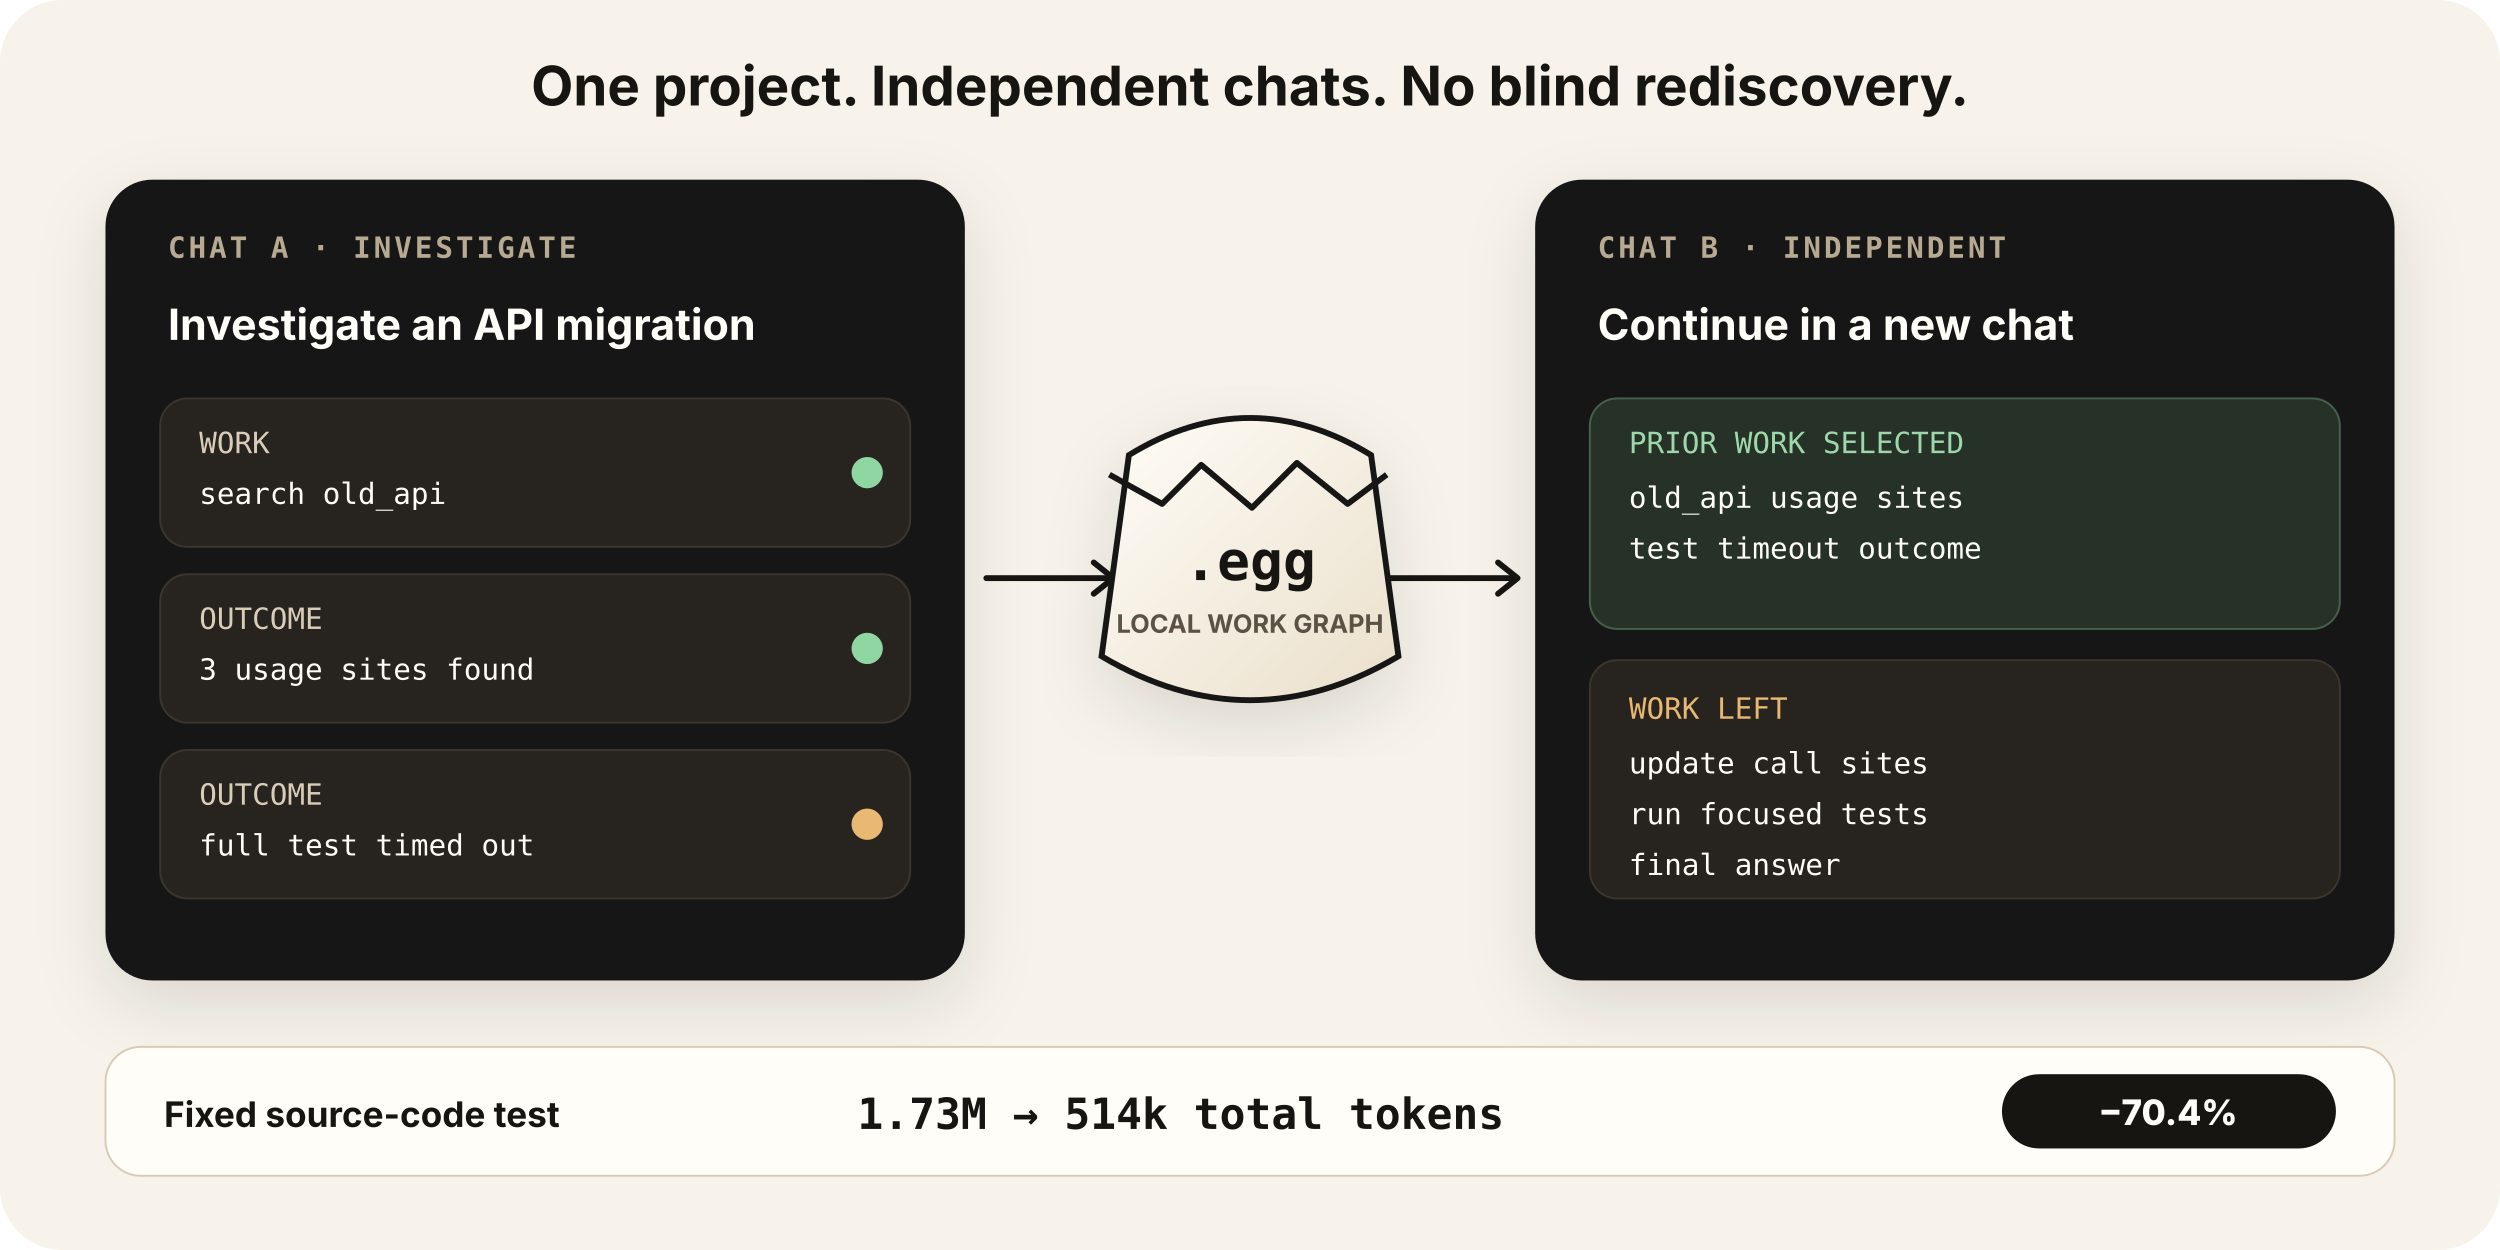
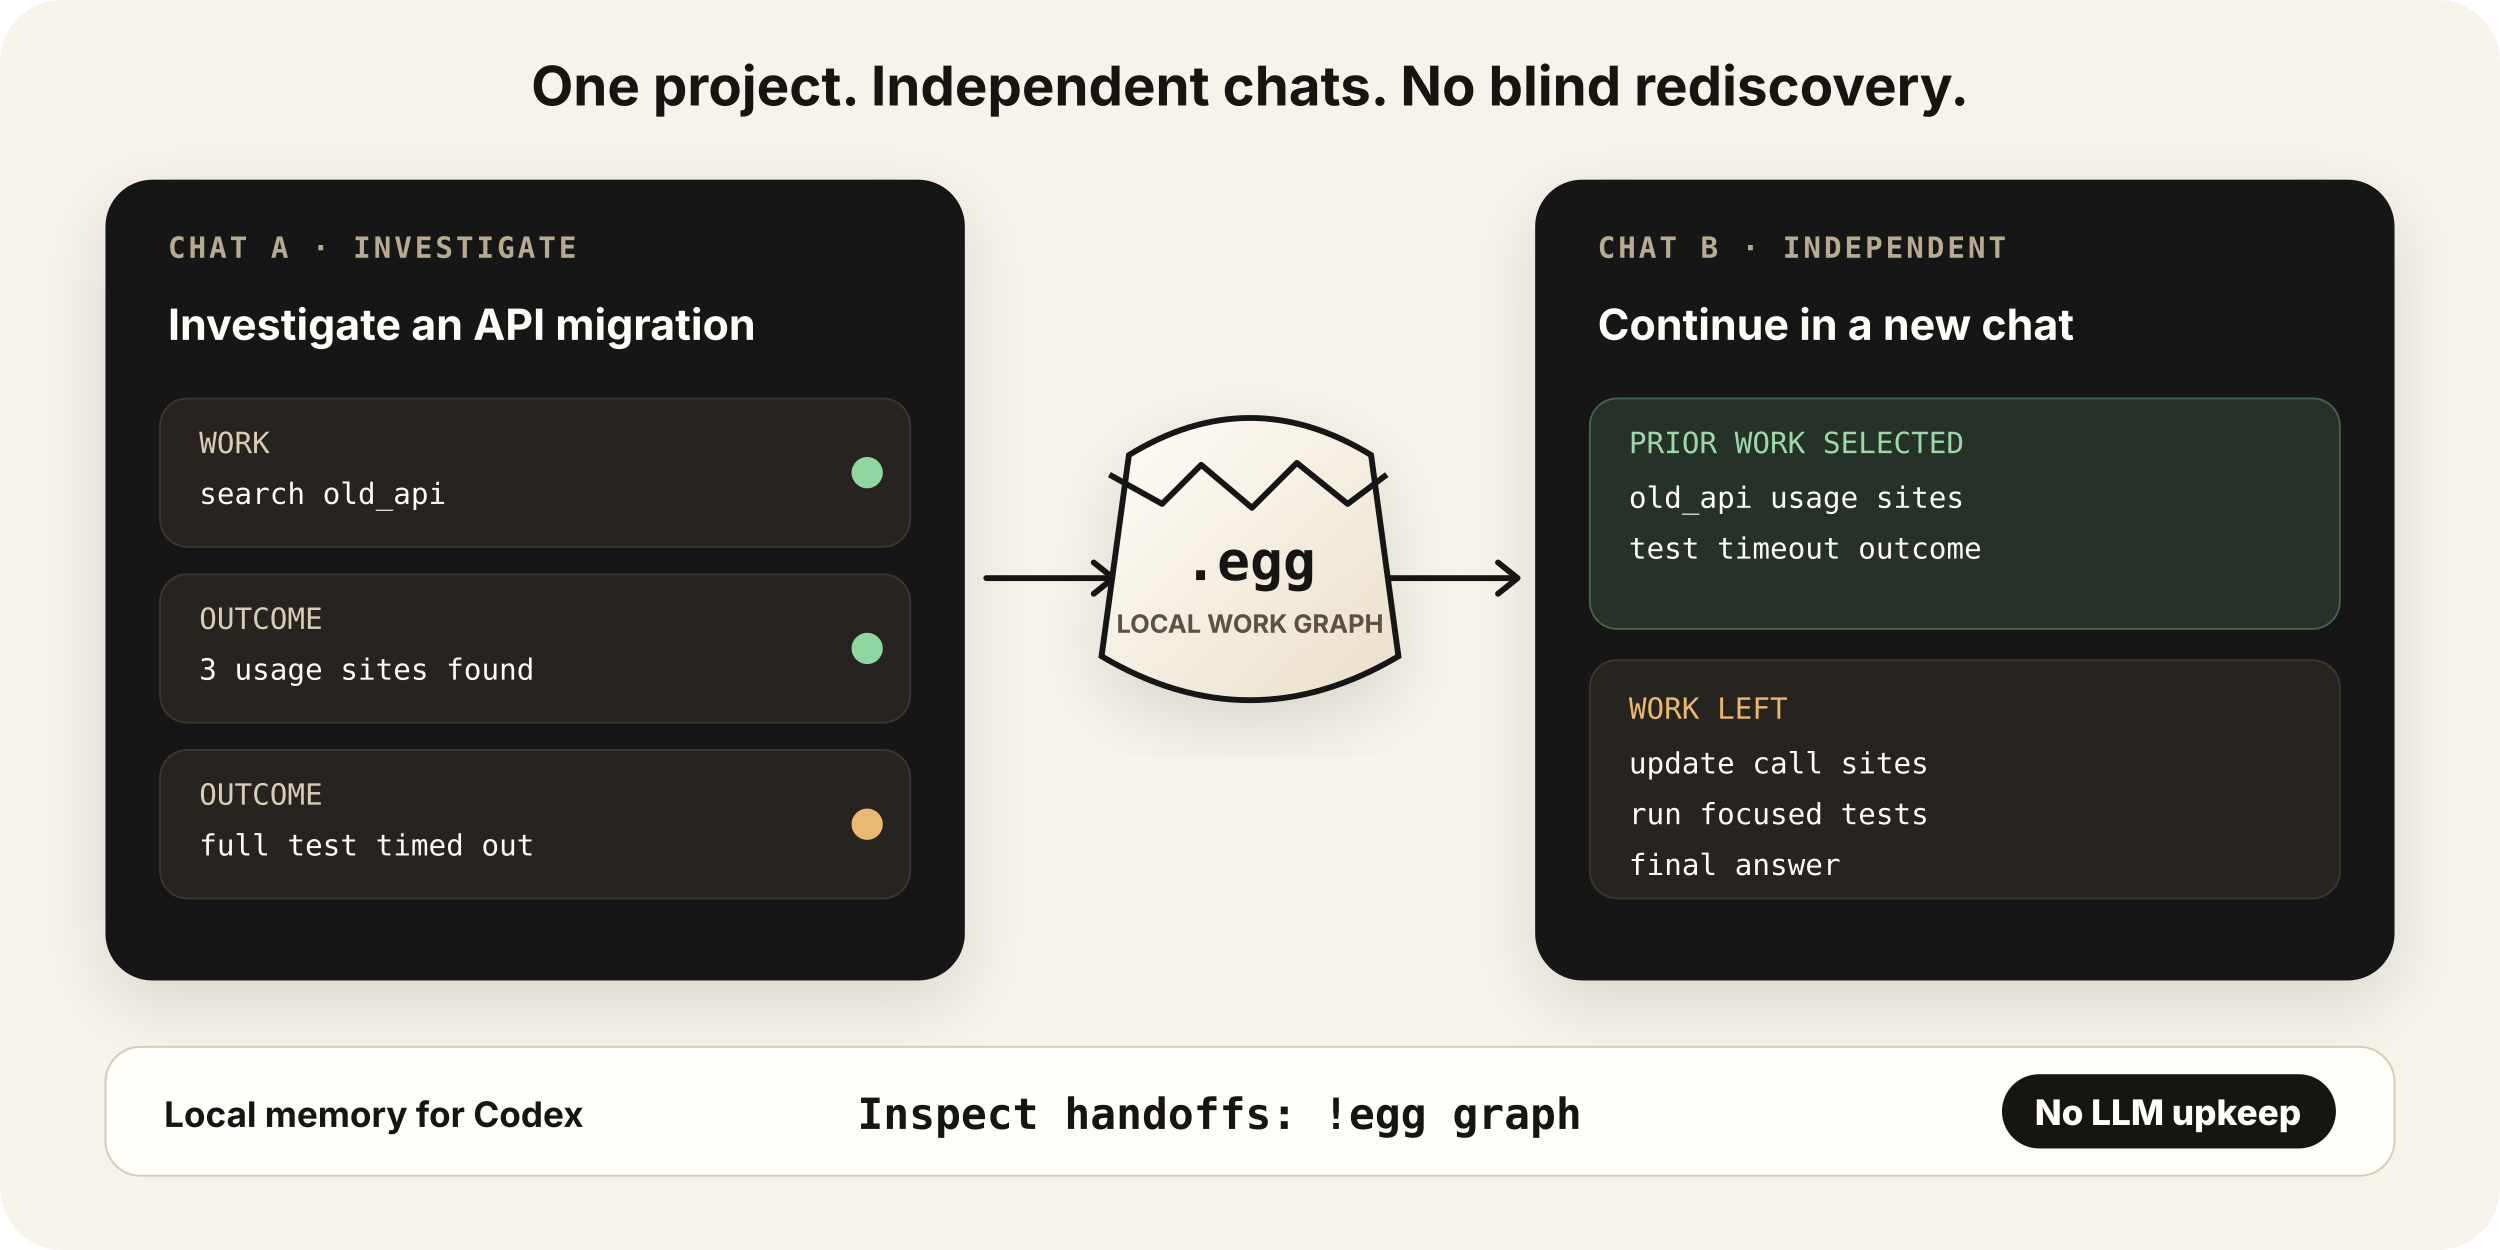
<svg xmlns="http://www.w3.org/2000/svg" width="1280" height="640" viewBox="0 0 1280 640" role="img" aria-labelledby="title desc">
  <defs>
    <filter id="shadow" x="-20%" y="-20%" width="140%" height="140%">
      <feDropShadow dx="0" dy="12" stdDeviation="18" flood-color="#201d19" flood-opacity=".12" />
    </filter>
    <linearGradient id="shell" x1="0" y1="0" x2="1" y2="1">
      <stop offset="0" stop-color="#fffdf8" />
      <stop offset="1" stop-color="#eadfca" />
    </linearGradient>
  </defs>
  <rect width="1280" height="640" rx="32" fill="#f7f3ea" />
  <text x="640" y="54" text-anchor="middle" font-family="ui-sans-serif, system-ui, -apple-system, sans-serif" font-size="28" font-weight="750" fill="#171512">One project. Independent chats. No blind rediscovery.</text>
  <g filter="url(#shadow)">
    <rect x="54" y="92" width="440" height="410" rx="24" fill="#171512" />
    <rect x="786" y="92" width="440" height="410" rx="24" fill="#171512" />
  </g>
  <text x="86" y="132" font-family="ui-monospace, SFMono-Regular, Menlo, monospace" font-size="15" font-weight="700" letter-spacing="1.5" fill="#b8aa92">CHAT A · INVESTIGATE</text>
  <text x="86" y="174" font-family="ui-sans-serif, system-ui, -apple-system, sans-serif" font-size="22" font-weight="700" fill="#fffdf8">Investigate an API migration</text>
  <g font-family="ui-monospace, SFMono-Regular, Menlo, monospace" font-size="15">
    <rect x="82" y="204" width="384" height="76" rx="14" fill="#27231e" stroke="#3b352d" />
    <text x="102" y="232" fill="#d9cdb8">WORK</text>
    <text x="102" y="258" fill="#fffdf8">search old_api</text>
    <circle cx="444" cy="242" r="8" fill="#8fd6a2" />
    <rect x="82" y="294" width="384" height="76" rx="14" fill="#27231e" stroke="#3b352d" />
    <text x="102" y="322" fill="#d9cdb8">OUTCOME</text>
    <text x="102" y="348" fill="#fffdf8">3 usage sites found</text>
    <circle cx="444" cy="332" r="8" fill="#8fd6a2" />
    <rect x="82" y="384" width="384" height="76" rx="14" fill="#27231e" stroke="#3b352d" />
    <text x="102" y="412" fill="#d9cdb8">OUTCOME</text>
    <text x="102" y="438" fill="#fffdf8">full test timed out</text>
    <circle cx="444" cy="422" r="8" fill="#e9b872" />
  </g>
  <path d="M505 296 C540 296 548 296 568 296" fill="none" stroke="#171512" stroke-width="3" stroke-linecap="round" />
  <path d="M560 288 L570 296 L560 304" fill="none" stroke="#171512" stroke-width="3" stroke-linecap="round" stroke-linejoin="round" />
  <path d="M712 296 C734 296 746 296 775 296" fill="none" stroke="#171512" stroke-width="3" stroke-linecap="round" />
  <path d="M767 288 L777 296 L767 304" fill="none" stroke="#171512" stroke-width="3" stroke-linecap="round" stroke-linejoin="round" />
  <g filter="url(#shadow)">
    <path d="M578 233 Q640 195 702 233 L716 336 Q640 381 564 336 Z" fill="url(#shell)" stroke="#171512" stroke-width="3" />
    <path d="M568 243 L595 258 L615 238 L641 260 L664 237 L690 258 L710 243" fill="none" stroke="#171512" stroke-width="3" stroke-linejoin="round" />
  </g>
  <text x="640" y="297" text-anchor="middle" font-family="ui-monospace, SFMono-Regular, Menlo, monospace" font-size="28" font-weight="800" fill="#171512">.egg</text>
  <text x="640" y="324" text-anchor="middle" font-family="ui-sans-serif, system-ui, -apple-system, sans-serif" font-size="13" font-weight="650" fill="#5b5145">LOCAL WORK GRAPH</text>
  <text x="818" y="132" font-family="ui-monospace, SFMono-Regular, Menlo, monospace" font-size="15" font-weight="700" letter-spacing="1.5" fill="#b8aa92">CHAT B · INDEPENDENT</text>
  <text x="818" y="174" font-family="ui-sans-serif, system-ui, -apple-system, sans-serif" font-size="22" font-weight="700" fill="#fffdf8">Continue in a new chat</text>
  <g font-family="ui-monospace, SFMono-Regular, Menlo, monospace" font-size="15">
    <rect x="814" y="204" width="384" height="118" rx="14" fill="#263128" stroke="#46604b" />
    <text x="834" y="232" fill="#9ed8aa">PRIOR WORK SELECTED</text>
    <text x="834" y="260" fill="#fffdf8">old_api usage sites</text>
    <text x="834" y="286" fill="#fffdf8">test timeout outcome</text>
    <rect x="814" y="338" width="384" height="122" rx="14" fill="#27231e" stroke="#3b352d" />
    <text x="834" y="368" fill="#e9b872">WORK LEFT</text>
    <text x="834" y="396" fill="#fffdf8">update call sites</text>
    <text x="834" y="422" fill="#fffdf8">run focused tests</text>
    <text x="834" y="448" fill="#fffdf8">final answer</text>
  </g>
  <rect x="54" y="536" width="1172" height="66" rx="18" fill="#fffdf8" stroke="#d8cbb5" />
-   <text x="84" y="577" font-family="ui-sans-serif, system-ui, -apple-system, sans-serif" font-size="18" font-weight="700" fill="#171512">Fixed source-code test</text>
-   <text x="439" y="578" font-family="ui-monospace, SFMono-Regular, Menlo, monospace" font-size="22" font-weight="800" fill="#171512">1.73M → 514k total tokens</text>
+   <text x="84" y="577" font-family="ui-sans-serif, system-ui, -apple-system, sans-serif" font-size="18" font-weight="700" fill="#171512">Local memory for Codex</text>
+   <text x="439" y="578" font-family="ui-monospace, SFMono-Regular, Menlo, monospace" font-size="22" font-weight="800" fill="#171512">Inspect handoffs: !egg graph</text>
  <rect x="1025" y="550" width="171" height="38" rx="19" fill="#171512" />
-   <text x="1110" y="576" text-anchor="middle" font-family="ui-sans-serif, system-ui, -apple-system, sans-serif" font-size="18" font-weight="800" fill="#fffdf8">−70.4%</text>
+   <text x="1110" y="576" text-anchor="middle" font-family="ui-sans-serif, system-ui, -apple-system, sans-serif" font-size="18" font-weight="800" fill="#fffdf8">No LLM upkeep</text>
</svg>
